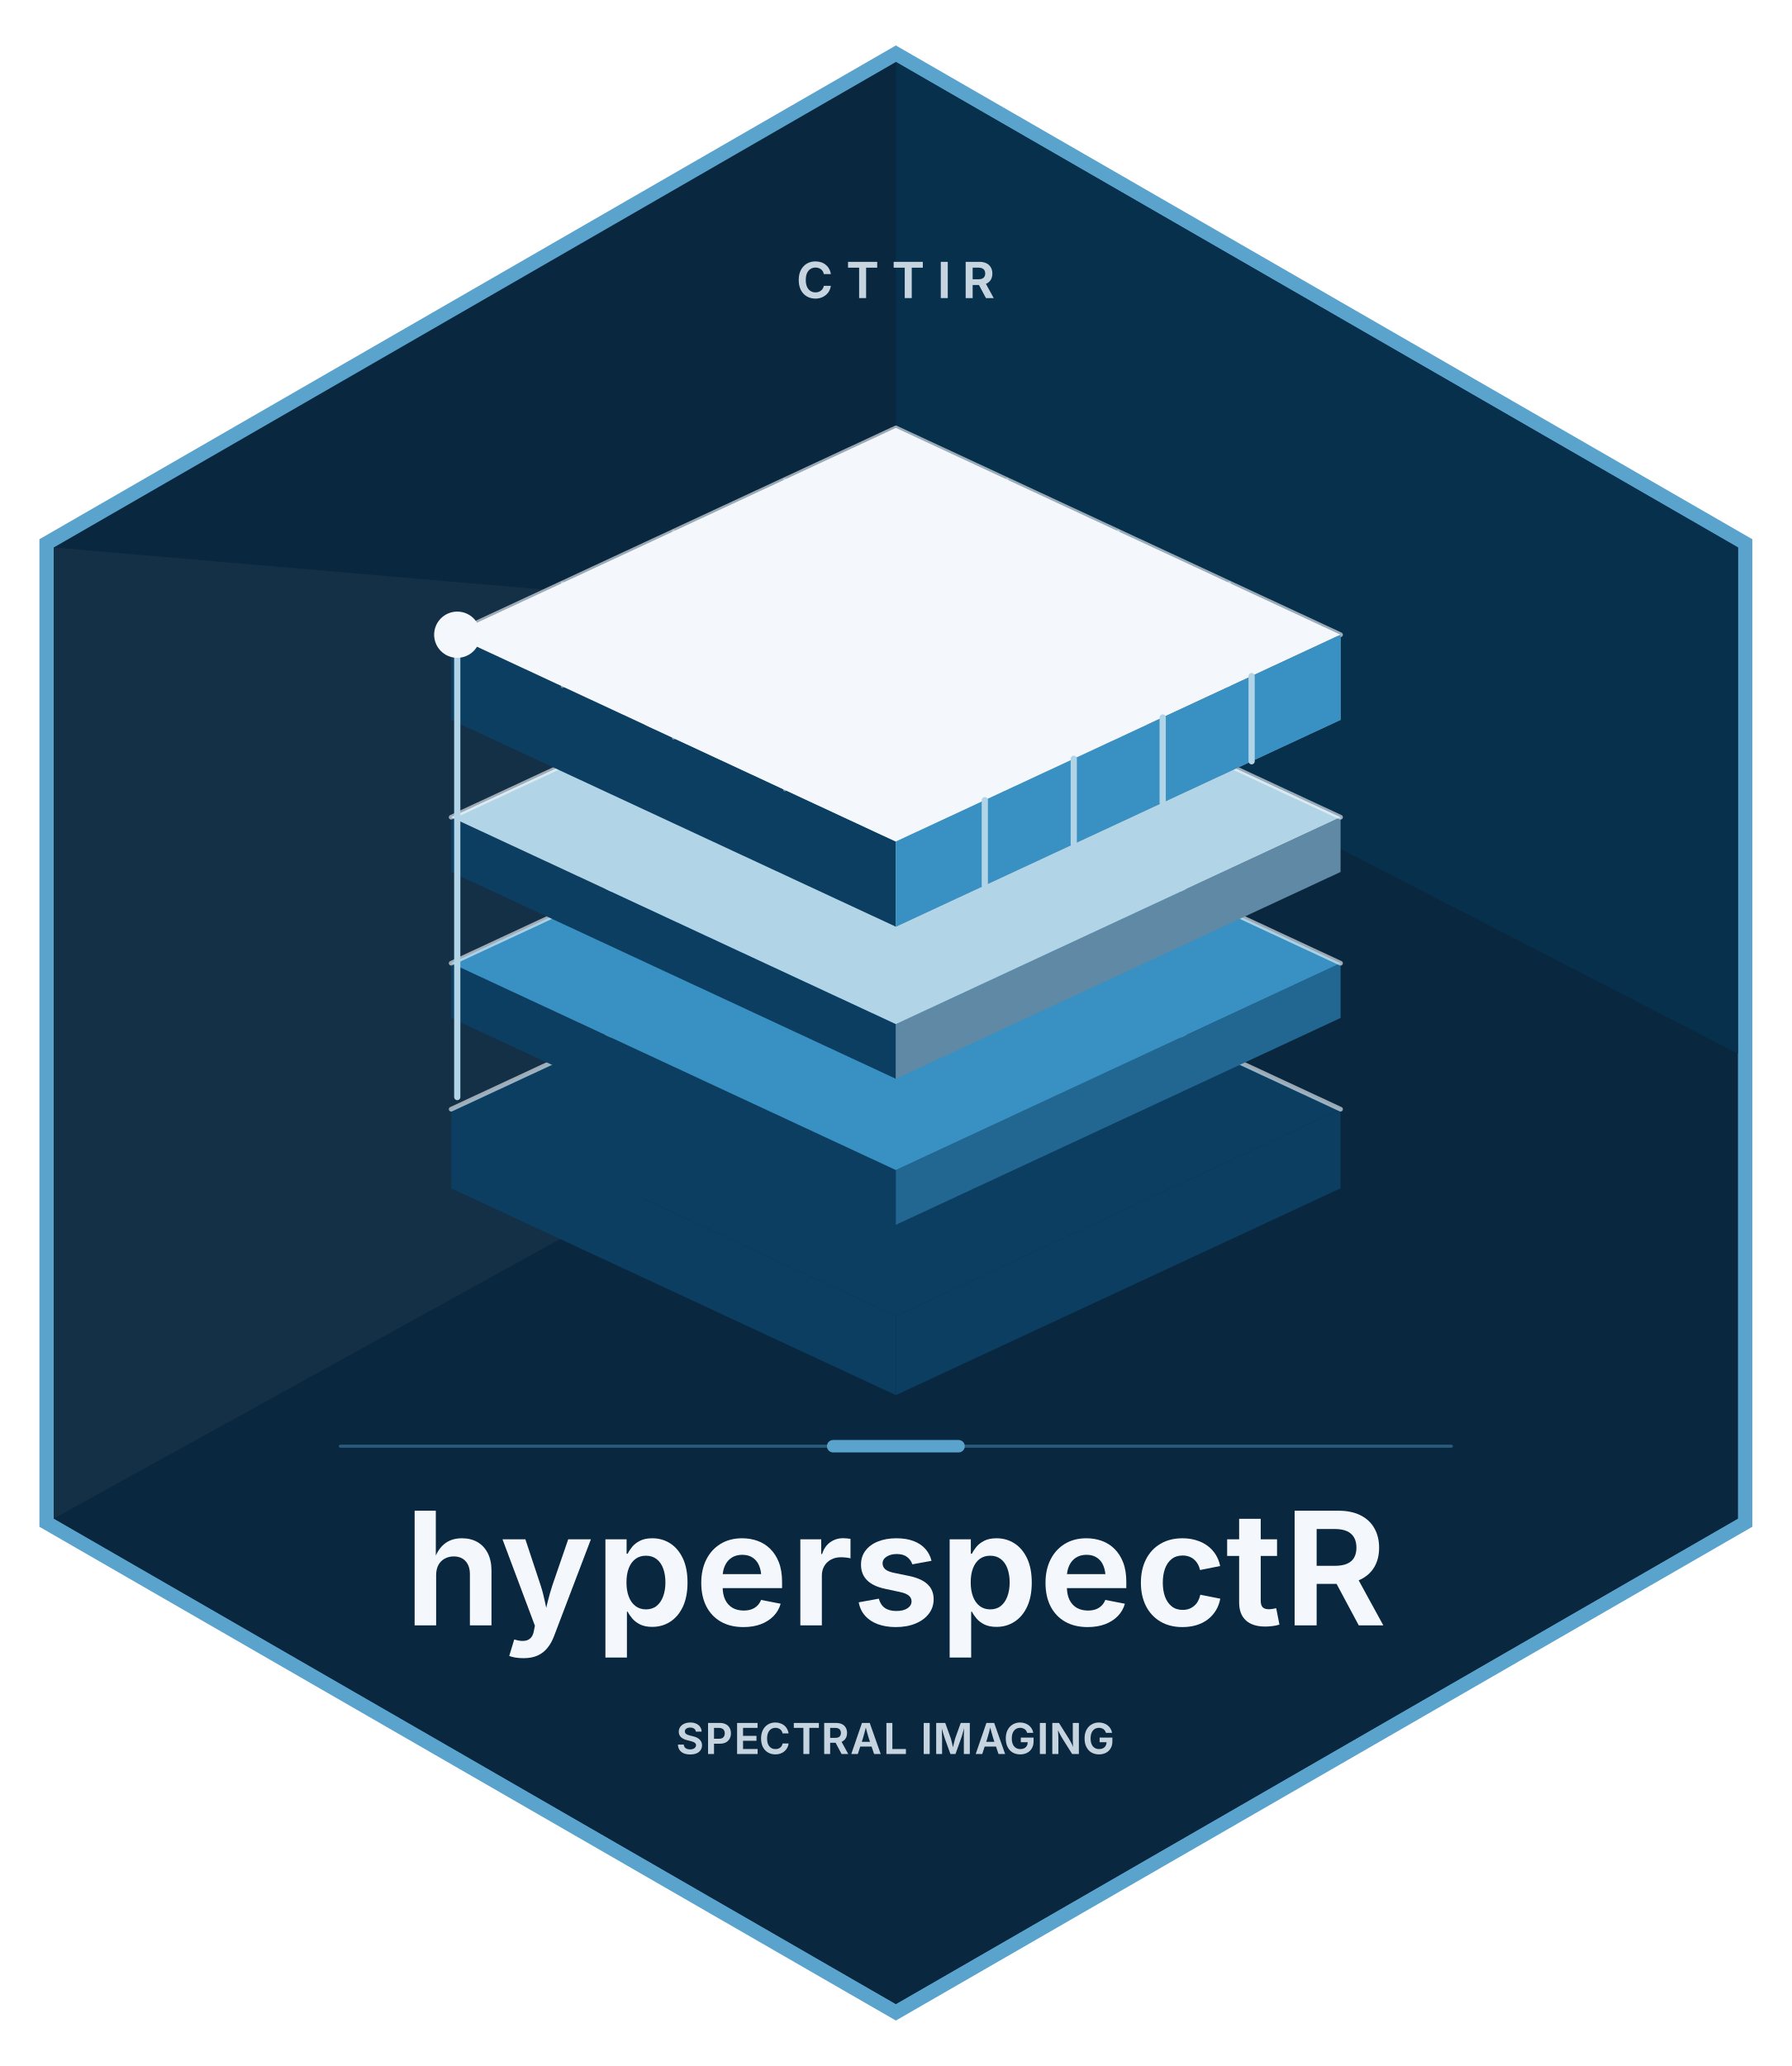
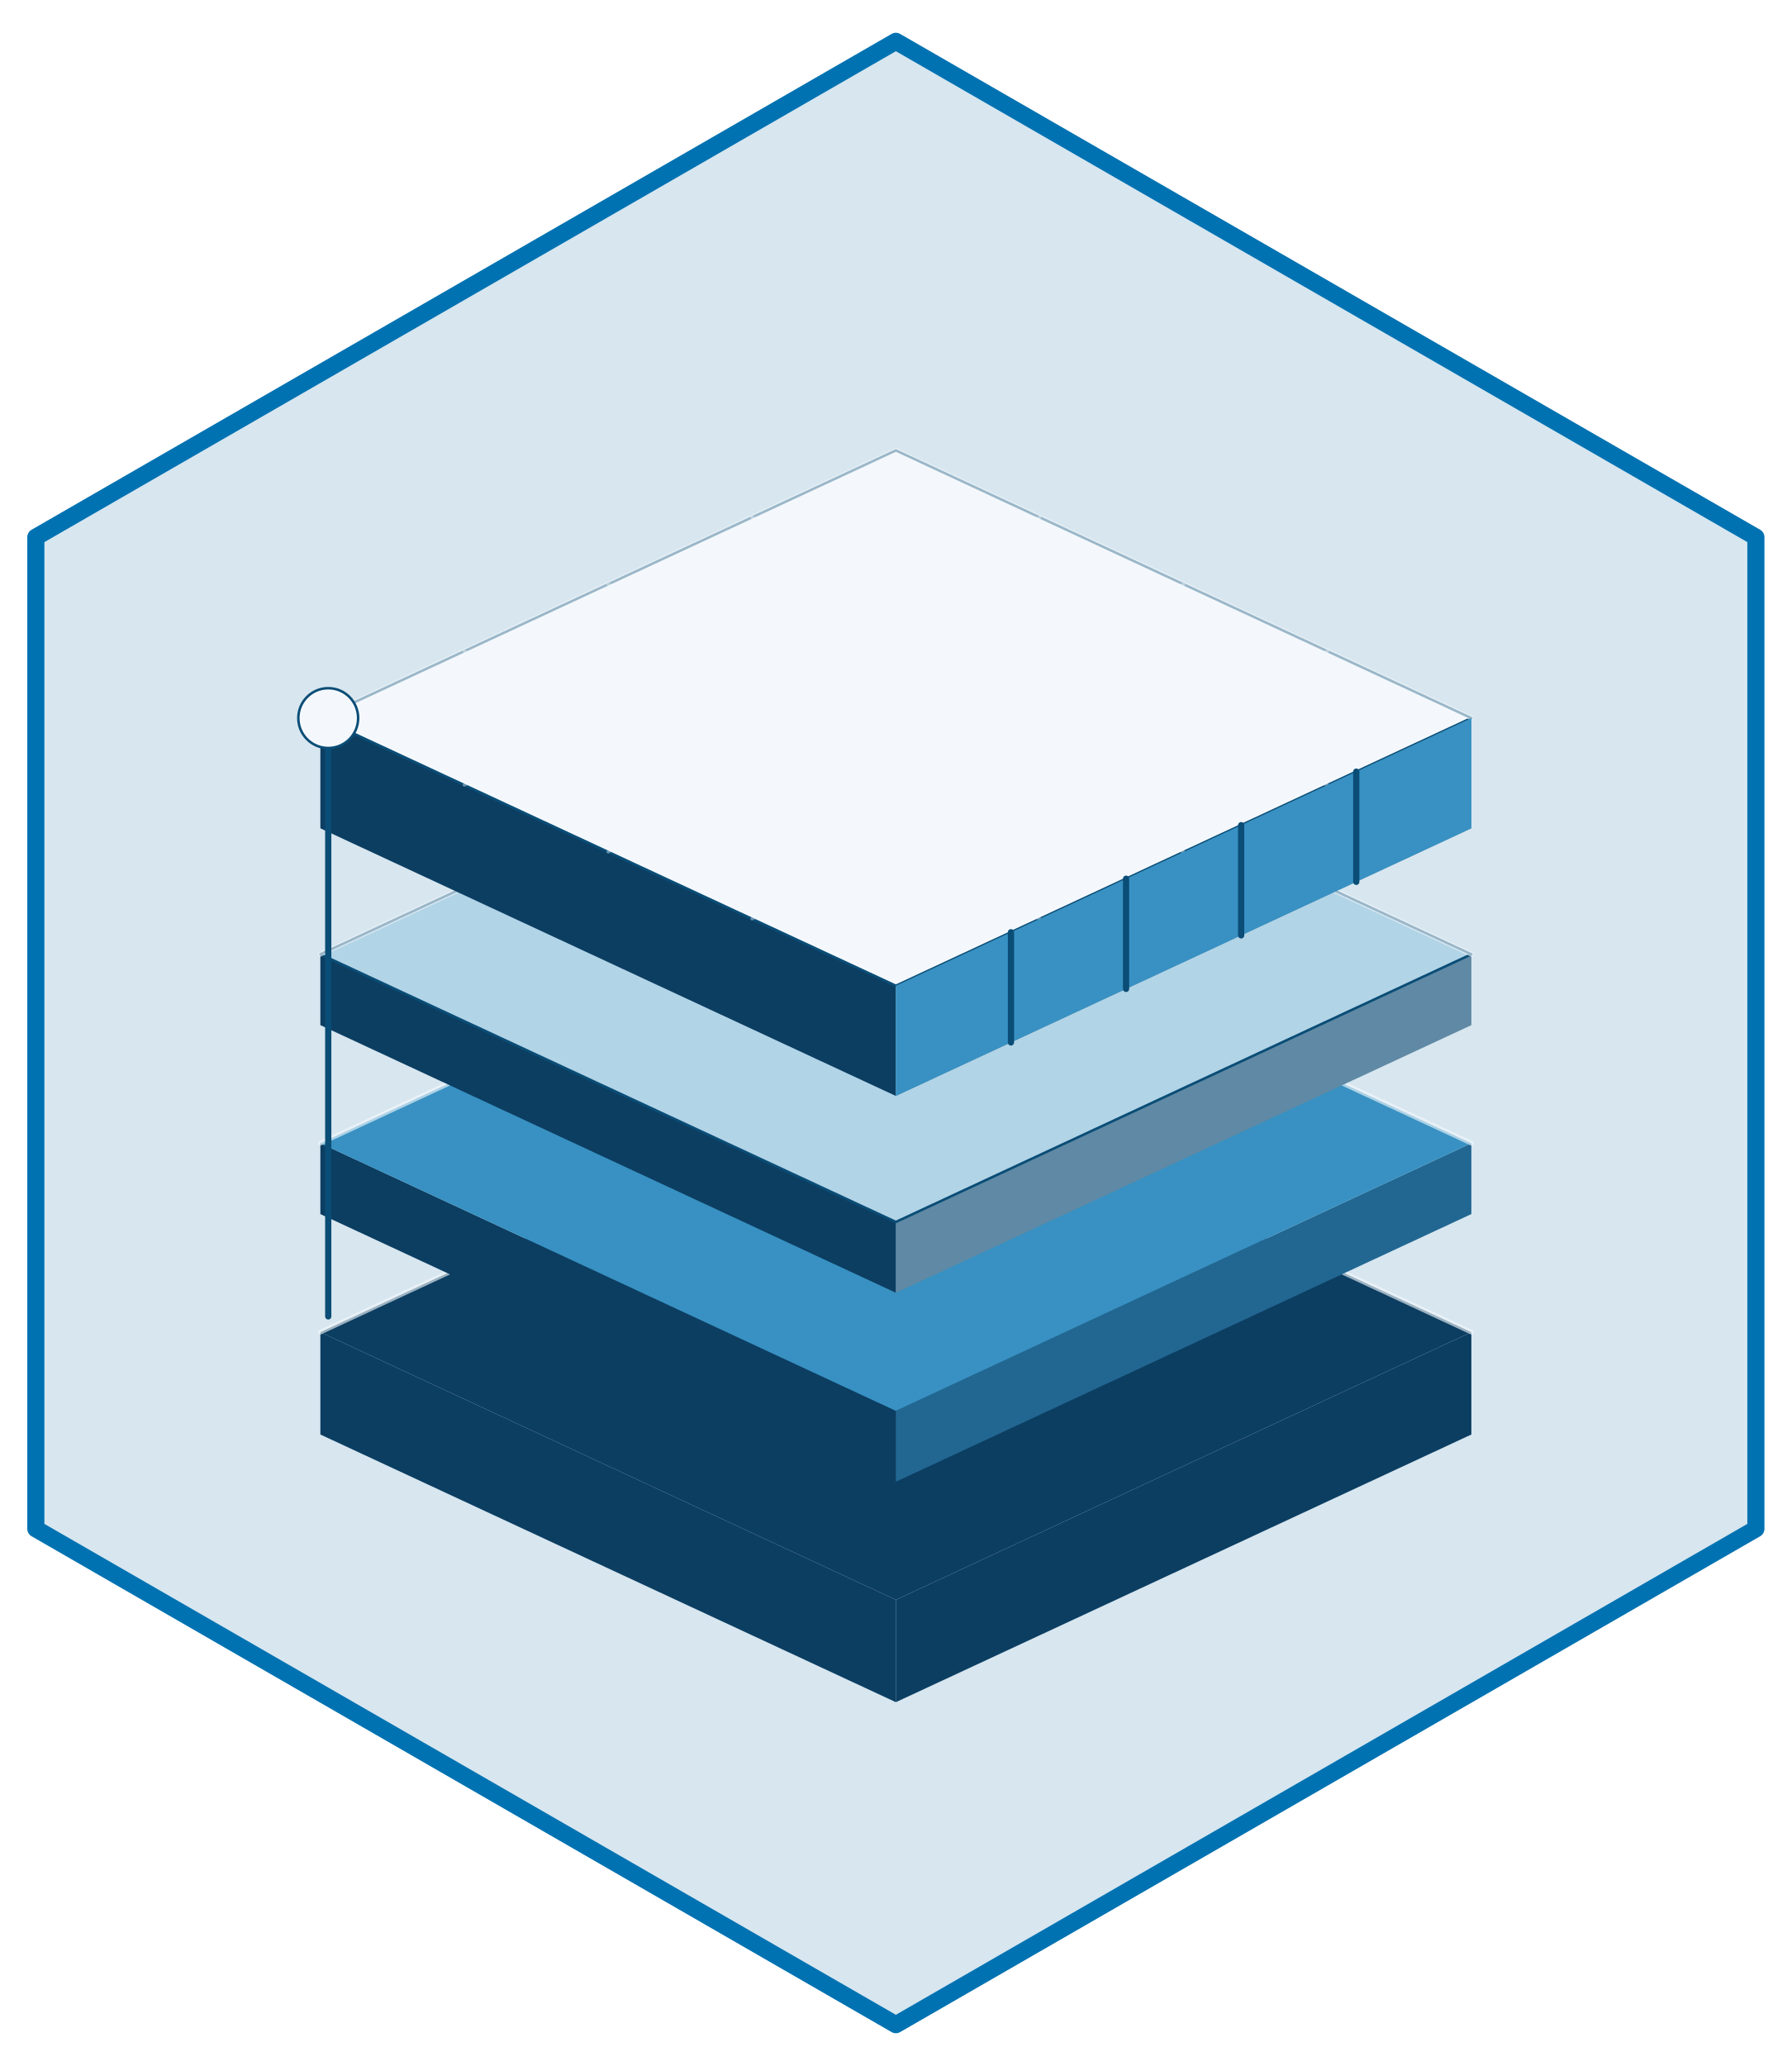
- <svg xmlns="http://www.w3.org/2000/svg" xmlns:xlink="http://www.w3.org/1999/xlink" width="432" height="498" viewBox="0 0 432 498">
-   <defs>
-     <g>
-       <g id="glyph-0-0">
-         <path d="M 4.594 0.125 C 3.832 0.125 3.145 -0.051 2.531 -0.406 C 1.926 -0.758 1.445 -1.27 1.094 -1.938 C 0.75 -2.613 0.578 -3.422 0.578 -4.359 C 0.578 -5.305 0.754 -6.113 1.109 -6.781 C 1.461 -7.445 1.941 -7.957 2.547 -8.312 C 3.148 -8.664 3.832 -8.844 4.594 -8.844 C 5.082 -8.844 5.535 -8.773 5.953 -8.641 C 6.379 -8.504 6.754 -8.301 7.078 -8.031 C 7.41 -7.77 7.68 -7.453 7.891 -7.078 C 8.109 -6.703 8.254 -6.27 8.328 -5.781 L 6.625 -5.781 C 6.582 -6.031 6.504 -6.25 6.391 -6.438 C 6.273 -6.633 6.129 -6.801 5.953 -6.938 C 5.773 -7.07 5.57 -7.176 5.344 -7.25 C 5.125 -7.32 4.891 -7.359 4.641 -7.359 C 4.172 -7.359 3.754 -7.238 3.391 -7 C 3.035 -6.77 2.758 -6.43 2.562 -5.984 C 2.375 -5.547 2.281 -5.004 2.281 -4.359 C 2.281 -3.711 2.379 -3.164 2.578 -2.719 C 2.773 -2.281 3.051 -1.945 3.406 -1.719 C 3.758 -1.488 4.164 -1.375 4.625 -1.375 C 4.883 -1.375 5.125 -1.41 5.344 -1.484 C 5.562 -1.555 5.758 -1.66 5.938 -1.797 C 6.113 -1.93 6.258 -2.094 6.375 -2.281 C 6.5 -2.477 6.586 -2.703 6.641 -2.953 L 8.328 -2.953 C 8.273 -2.535 8.148 -2.141 7.953 -1.766 C 7.766 -1.398 7.508 -1.078 7.188 -0.797 C 6.863 -0.516 6.484 -0.289 6.047 -0.125 C 5.617 0.039 5.133 0.125 4.594 0.125 Z M 4.594 0.125 " />
-       </g>
-       <g id="glyph-0-1">
- </g>
-       <g id="glyph-0-2">
-         <path d="M 0.469 -7.328 L 0.469 -8.734 L 7.5 -8.734 L 7.5 -7.328 L 4.828 -7.328 L 4.828 0 L 3.141 0 L 3.141 -7.328 Z M 0.469 -7.328 " />
-       </g>
-       <g id="glyph-0-3">
-         <path d="M 2.516 -8.734 L 2.516 0 L 0.828 0 L 0.828 -8.734 Z M 2.516 -8.734 " />
-       </g>
-       <g id="glyph-0-4">
-         <path d="M 0.828 0 L 0.828 -8.734 L 4.172 -8.734 C 4.836 -8.734 5.398 -8.613 5.859 -8.375 C 6.316 -8.145 6.664 -7.816 6.906 -7.391 C 7.145 -6.973 7.266 -6.477 7.266 -5.906 C 7.266 -5.344 7.145 -4.852 6.906 -4.438 C 6.664 -4.031 6.312 -3.711 5.844 -3.484 C 5.375 -3.266 4.805 -3.156 4.141 -3.156 L 1.812 -3.156 L 1.812 -4.531 L 3.891 -4.531 C 4.266 -4.531 4.57 -4.582 4.812 -4.688 C 5.062 -4.801 5.242 -4.957 5.359 -5.156 C 5.484 -5.363 5.547 -5.613 5.547 -5.906 C 5.547 -6.219 5.484 -6.477 5.359 -6.688 C 5.242 -6.895 5.062 -7.055 4.812 -7.172 C 4.57 -7.285 4.266 -7.344 3.891 -7.344 L 2.516 -7.344 L 2.516 0 Z M 5.719 0 L 3.594 -3.969 L 5.422 -3.969 L 7.594 0 Z M 5.719 0 " />
-       </g>
-       <g id="glyph-1-0">
-         <path d="M 7.656 -12.078 L 7.656 0 L 2.469 0 L 2.469 -27.641 L 7.578 -27.641 L 7.578 -15.594 L 7.109 -15.594 C 7.66 -17.352 8.492 -18.691 9.609 -19.609 C 10.734 -20.535 12.156 -21 13.875 -21 C 15.312 -21 16.562 -20.691 17.625 -20.078 C 18.688 -19.461 19.516 -18.57 20.109 -17.406 C 20.703 -16.238 21 -14.832 21 -13.188 L 21 0 L 15.797 0 L 15.797 -12.344 C 15.797 -13.676 15.445 -14.723 14.75 -15.484 C 14.062 -16.242 13.109 -16.625 11.891 -16.625 C 11.078 -16.625 10.348 -16.441 9.703 -16.078 C 9.055 -15.723 8.551 -15.207 8.188 -14.531 C 7.832 -13.863 7.656 -13.047 7.656 -12.078 Z M 7.656 -12.078 " />
-       </g>
-       <g id="glyph-1-1">
-         <path d="M 2.281 7.359 L 3.484 3.391 L 4.125 3.562 C 4.863 3.75 5.52 3.797 6.094 3.703 C 6.664 3.617 7.133 3.379 7.5 2.984 C 7.863 2.586 8.109 2.02 8.234 1.281 L 8.469 0.078 L 0.656 -20.75 L 6.172 -20.75 L 9.828 -9.719 C 10.266 -8.375 10.617 -7.031 10.891 -5.688 C 11.16 -4.344 11.469 -2.953 11.812 -1.516 L 10.547 -1.516 C 10.879 -2.953 11.211 -4.344 11.547 -5.688 C 11.879 -7.039 12.266 -8.383 12.703 -9.719 L 16.5 -20.75 L 21.969 -20.75 L 13.094 2.562 C 12.676 3.676 12.145 4.629 11.5 5.422 C 10.863 6.223 10.07 6.836 9.125 7.266 C 8.176 7.691 7.039 7.906 5.719 7.906 C 5.008 7.906 4.348 7.852 3.734 7.75 C 3.129 7.645 2.645 7.516 2.281 7.359 Z M 2.281 7.359 " />
-       </g>
-       <g id="glyph-1-2">
-         <path d="M 2.469 7.75 L 2.469 -20.75 L 7.578 -20.75 L 7.578 -17.281 L 7.844 -17.281 C 8.094 -17.812 8.453 -18.363 8.922 -18.938 C 9.391 -19.508 10.016 -19.992 10.797 -20.391 C 11.578 -20.797 12.57 -21 13.781 -21 C 15.352 -21 16.773 -20.598 18.047 -19.797 C 19.328 -18.992 20.348 -17.801 21.109 -16.219 C 21.879 -14.633 22.266 -12.672 22.266 -10.328 C 22.266 -8.047 21.895 -6.109 21.156 -4.516 C 20.414 -2.93 19.398 -1.723 18.109 -0.891 C 16.828 -0.055 15.375 0.359 13.75 0.359 C 12.602 0.359 11.633 0.164 10.844 -0.219 C 10.062 -0.613 9.43 -1.094 8.953 -1.656 C 8.473 -2.219 8.102 -2.766 7.844 -3.297 L 7.656 -3.297 L 7.656 7.75 Z M 12.25 -3.859 C 13.27 -3.859 14.125 -4.133 14.812 -4.688 C 15.508 -5.25 16.035 -6.02 16.391 -7 C 16.754 -7.988 16.938 -9.109 16.938 -10.359 C 16.938 -11.609 16.758 -12.719 16.406 -13.688 C 16.062 -14.656 15.535 -15.414 14.828 -15.969 C 14.129 -16.52 13.27 -16.797 12.25 -16.797 C 11.25 -16.797 10.395 -16.531 9.688 -16 C 8.988 -15.469 8.457 -14.723 8.094 -13.766 C 7.727 -12.805 7.547 -11.672 7.547 -10.359 C 7.547 -9.055 7.727 -7.922 8.094 -6.953 C 8.457 -5.984 8.992 -5.223 9.703 -4.672 C 10.41 -4.129 11.258 -3.859 12.25 -3.859 Z M 12.25 -3.859 " />
-       </g>
-       <g id="glyph-1-3">
-         <path d="M 11.75 0.406 C 9.645 0.406 7.832 -0.023 6.312 -0.891 C 4.789 -1.766 3.617 -3 2.797 -4.594 C 1.984 -6.195 1.578 -8.086 1.578 -10.266 C 1.578 -12.391 1.984 -14.258 2.797 -15.875 C 3.609 -17.488 4.75 -18.742 6.219 -19.641 C 7.695 -20.547 9.438 -21 11.438 -21 C 12.758 -21 14 -20.789 15.156 -20.375 C 16.312 -19.957 17.328 -19.316 18.203 -18.453 C 19.086 -17.586 19.785 -16.5 20.297 -15.188 C 20.805 -13.875 21.062 -12.312 21.062 -10.5 L 21.062 -8.984 L 3.859 -8.984 L 3.859 -12.359 L 18.5 -12.359 L 16.062 -11.406 C 16.062 -12.531 15.891 -13.516 15.547 -14.359 C 15.203 -15.203 14.688 -15.852 14 -16.312 C 13.32 -16.781 12.477 -17.016 11.469 -17.016 C 10.469 -17.016 9.609 -16.781 8.891 -16.312 C 8.18 -15.844 7.645 -15.203 7.281 -14.391 C 6.914 -13.586 6.734 -12.691 6.734 -11.703 L 6.734 -9.328 C 6.734 -8.078 6.941 -7.02 7.359 -6.156 C 7.785 -5.301 8.379 -4.656 9.141 -4.219 C 9.91 -3.789 10.801 -3.578 11.812 -3.578 C 12.488 -3.578 13.102 -3.672 13.656 -3.859 C 14.207 -4.055 14.68 -4.348 15.078 -4.734 C 15.473 -5.117 15.781 -5.586 16 -6.141 L 20.719 -5.219 C 20.406 -4.094 19.836 -3.102 19.016 -2.25 C 18.191 -1.406 17.164 -0.75 15.938 -0.281 C 14.719 0.176 13.32 0.406 11.75 0.406 Z M 11.75 0.406 " />
-       </g>
-       <g id="glyph-1-4">
-         <path d="M 2.469 0 L 2.469 -20.75 L 7.5 -20.75 L 7.5 -17.203 L 7.719 -17.203 C 8.102 -18.441 8.75 -19.383 9.656 -20.031 C 10.562 -20.688 11.602 -21.016 12.781 -21.016 C 13.07 -21.016 13.379 -21 13.703 -20.969 C 14.023 -20.945 14.312 -20.91 14.562 -20.859 L 14.562 -16.156 C 14.344 -16.227 14.004 -16.289 13.547 -16.344 C 13.086 -16.395 12.648 -16.422 12.234 -16.422 C 11.348 -16.422 10.555 -16.234 9.859 -15.859 C 9.172 -15.492 8.629 -14.973 8.234 -14.297 C 7.848 -13.629 7.656 -12.863 7.656 -12 L 7.656 0 Z M 2.469 0 " />
-       </g>
-       <g id="glyph-1-5">
-         <path d="M 10.5 0.406 C 8.883 0.406 7.441 0.176 6.172 -0.281 C 4.91 -0.75 3.879 -1.43 3.078 -2.328 C 2.285 -3.223 1.773 -4.301 1.547 -5.562 L 6.391 -6.438 C 6.66 -5.438 7.145 -4.691 7.844 -4.203 C 8.551 -3.711 9.477 -3.469 10.625 -3.469 C 11.758 -3.469 12.648 -3.688 13.297 -4.125 C 13.953 -4.562 14.281 -5.117 14.281 -5.797 C 14.281 -6.359 14.055 -6.82 13.609 -7.188 C 13.172 -7.551 12.488 -7.832 11.562 -8.031 L 8 -8.797 C 6.02 -9.203 4.539 -9.895 3.562 -10.875 C 2.582 -11.852 2.094 -13.109 2.094 -14.641 C 2.094 -15.941 2.453 -17.066 3.172 -18.016 C 3.891 -18.973 4.891 -19.707 6.172 -20.219 C 7.453 -20.738 8.938 -21 10.625 -21 C 12.238 -21 13.625 -20.773 14.781 -20.328 C 15.945 -19.879 16.891 -19.25 17.609 -18.438 C 18.336 -17.625 18.832 -16.664 19.094 -15.562 L 14.469 -14.719 C 14.25 -15.414 13.832 -16.004 13.219 -16.484 C 12.602 -16.961 11.766 -17.203 10.703 -17.203 C 9.742 -17.203 8.938 -16.992 8.281 -16.578 C 7.625 -16.16 7.297 -15.617 7.297 -14.953 C 7.297 -14.391 7.508 -13.914 7.938 -13.531 C 8.363 -13.156 9.082 -12.863 10.094 -12.656 L 13.734 -11.906 C 15.723 -11.488 17.195 -10.816 18.156 -9.891 C 19.125 -8.973 19.609 -7.781 19.609 -6.312 C 19.609 -4.977 19.219 -3.805 18.438 -2.797 C 17.664 -1.785 16.594 -1 15.219 -0.438 C 13.852 0.125 12.281 0.406 10.5 0.406 Z M 10.5 0.406 " />
-       </g>
-       <g id="glyph-1-6">
-         <path d="M 11.594 0.406 C 9.551 0.406 7.781 -0.035 6.281 -0.922 C 4.781 -1.816 3.617 -3.066 2.797 -4.672 C 1.984 -6.285 1.578 -8.156 1.578 -10.281 C 1.578 -12.414 1.984 -14.289 2.797 -15.906 C 3.617 -17.52 4.781 -18.77 6.281 -19.656 C 7.781 -20.551 9.551 -21 11.594 -21 C 12.789 -21 13.895 -20.844 14.906 -20.531 C 15.926 -20.227 16.832 -19.785 17.625 -19.203 C 18.414 -18.617 19.07 -17.914 19.594 -17.094 C 20.113 -16.27 20.477 -15.344 20.688 -14.312 L 15.844 -13.344 C 15.719 -13.883 15.531 -14.367 15.281 -14.797 C 15.039 -15.223 14.742 -15.586 14.391 -15.891 C 14.035 -16.203 13.629 -16.438 13.172 -16.594 C 12.711 -16.758 12.207 -16.844 11.656 -16.844 C 10.594 -16.844 9.707 -16.562 9 -16 C 8.289 -15.438 7.754 -14.66 7.391 -13.672 C 7.035 -12.691 6.859 -11.566 6.859 -10.297 C 6.859 -9.035 7.035 -7.91 7.391 -6.922 C 7.754 -5.941 8.289 -5.164 9 -4.594 C 9.707 -4.02 10.594 -3.734 11.656 -3.734 C 12.219 -3.734 12.727 -3.816 13.188 -3.984 C 13.656 -4.16 14.07 -4.406 14.438 -4.719 C 14.812 -5.039 15.117 -5.426 15.359 -5.875 C 15.598 -6.32 15.781 -6.828 15.906 -7.391 L 20.719 -6.438 C 20.52 -5.375 20.16 -4.422 19.641 -3.578 C 19.117 -2.734 18.461 -2.008 17.672 -1.406 C 16.879 -0.812 15.969 -0.359 14.938 -0.047 C 13.906 0.254 12.789 0.406 11.594 0.406 Z M 11.594 0.406 " />
-       </g>
-       <g id="glyph-1-7">
-         <path d="M 12.406 -20.75 L 12.406 -16.734 L 0.375 -16.734 L 0.375 -20.75 Z M 3.266 -25.688 L 8.469 -25.688 L 8.469 -5.953 C 8.469 -5.254 8.617 -4.734 8.922 -4.391 C 9.234 -4.055 9.742 -3.891 10.453 -3.891 C 10.66 -3.891 10.953 -3.914 11.328 -3.969 C 11.703 -4.031 11.992 -4.086 12.203 -4.141 L 12.984 -0.188 C 12.398 -0.008 11.816 0.109 11.234 0.172 C 10.66 0.242 10.109 0.281 9.578 0.281 C 7.535 0.281 5.973 -0.211 4.891 -1.203 C 3.805 -2.203 3.266 -3.641 3.266 -5.516 Z M 3.266 -25.688 " />
-       </g>
-       <g id="glyph-1-8">
-         <path d="M 2.641 0 L 2.641 -27.641 L 13.219 -27.641 C 15.312 -27.641 17.086 -27.27 18.547 -26.531 C 20.016 -25.789 21.125 -24.75 21.875 -23.406 C 22.633 -22.07 23.016 -20.508 23.016 -18.719 C 23.016 -16.926 22.629 -15.375 21.859 -14.062 C 21.086 -12.758 19.969 -11.754 18.5 -11.047 C 17.031 -10.348 15.227 -10 13.094 -10 L 5.75 -10 L 5.75 -14.359 L 12.328 -14.359 C 13.523 -14.359 14.508 -14.523 15.281 -14.859 C 16.051 -15.191 16.617 -15.68 16.984 -16.328 C 17.359 -16.984 17.547 -17.781 17.547 -18.719 C 17.547 -19.688 17.359 -20.504 16.984 -21.172 C 16.617 -21.836 16.051 -22.348 15.281 -22.703 C 14.508 -23.055 13.516 -23.234 12.297 -23.234 L 7.953 -23.234 L 7.953 0 Z M 18.109 0 L 11.391 -12.562 L 17.156 -12.562 L 24.031 0 Z M 18.109 0 " />
-       </g>
-       <g id="glyph-2-0">
-         <path d="M 3.406 0.109 C 2.812 0.109 2.297 0.02 1.859 -0.156 C 1.43 -0.344 1.094 -0.613 0.844 -0.969 C 0.602 -1.32 0.473 -1.754 0.453 -2.266 L 1.859 -2.266 C 1.879 -2.004 1.957 -1.785 2.094 -1.609 C 2.227 -1.441 2.406 -1.316 2.625 -1.234 C 2.852 -1.148 3.109 -1.109 3.391 -1.109 C 3.672 -1.109 3.914 -1.148 4.125 -1.234 C 4.344 -1.316 4.516 -1.438 4.641 -1.594 C 4.766 -1.75 4.828 -1.926 4.828 -2.125 C 4.828 -2.312 4.77 -2.461 4.656 -2.578 C 4.551 -2.703 4.398 -2.805 4.203 -2.891 C 4.004 -2.973 3.77 -3.051 3.5 -3.125 L 2.672 -3.328 C 2.035 -3.484 1.539 -3.727 1.188 -4.062 C 0.832 -4.395 0.656 -4.828 0.656 -5.359 C 0.656 -5.805 0.773 -6.195 1.016 -6.531 C 1.254 -6.863 1.582 -7.125 2 -7.312 C 2.426 -7.5 2.906 -7.594 3.438 -7.594 C 3.977 -7.594 4.453 -7.5 4.859 -7.312 C 5.266 -7.125 5.582 -6.863 5.812 -6.531 C 6.039 -6.195 6.16 -5.816 6.172 -5.391 L 4.781 -5.391 C 4.738 -5.703 4.598 -5.941 4.359 -6.109 C 4.117 -6.285 3.801 -6.375 3.406 -6.375 C 3.145 -6.375 2.914 -6.332 2.719 -6.25 C 2.52 -6.176 2.367 -6.066 2.266 -5.922 C 2.172 -5.785 2.125 -5.629 2.125 -5.453 C 2.125 -5.254 2.18 -5.086 2.297 -4.953 C 2.422 -4.828 2.578 -4.723 2.766 -4.641 C 2.953 -4.566 3.148 -4.504 3.359 -4.453 L 4.047 -4.281 C 4.336 -4.219 4.617 -4.129 4.891 -4.016 C 5.16 -3.898 5.395 -3.754 5.594 -3.578 C 5.801 -3.398 5.961 -3.191 6.078 -2.953 C 6.203 -2.711 6.266 -2.43 6.266 -2.109 C 6.266 -1.672 6.148 -1.281 5.922 -0.938 C 5.703 -0.602 5.379 -0.344 4.953 -0.156 C 4.523 0.02 4.008 0.109 3.406 0.109 Z M 3.406 0.109 " />
-       </g>
-       <g id="glyph-2-1">
-         <path d="M 0.719 0 L 0.719 -7.484 L 3.578 -7.484 C 4.148 -7.484 4.633 -7.375 5.031 -7.156 C 5.426 -6.945 5.723 -6.656 5.922 -6.281 C 6.129 -5.906 6.234 -5.473 6.234 -4.984 C 6.234 -4.504 6.129 -4.07 5.922 -3.688 C 5.711 -3.312 5.41 -3.016 5.016 -2.797 C 4.617 -2.586 4.129 -2.484 3.547 -2.484 L 1.688 -2.484 L 1.688 -3.672 L 3.344 -3.672 C 3.664 -3.672 3.93 -3.723 4.141 -3.828 C 4.348 -3.941 4.5 -4.098 4.594 -4.297 C 4.695 -4.492 4.75 -4.723 4.75 -4.984 C 4.75 -5.242 4.695 -5.473 4.594 -5.672 C 4.5 -5.867 4.348 -6.02 4.141 -6.125 C 3.93 -6.238 3.66 -6.297 3.328 -6.297 L 2.156 -6.297 L 2.156 0 Z M 0.719 0 " />
-       </g>
-       <g id="glyph-2-2">
-         <path d="M 0.719 0 L 0.719 -7.484 L 5.656 -7.484 L 5.656 -6.297 L 2.156 -6.297 L 2.156 -4.375 L 5.391 -4.375 L 5.391 -3.188 L 2.156 -3.188 L 2.156 -1.203 L 5.672 -1.203 L 5.672 0 Z M 0.719 0 " />
-       </g>
-       <g id="glyph-2-3">
-         <path d="M 3.953 0.094 C 3.285 0.094 2.691 -0.055 2.172 -0.359 C 1.648 -0.66 1.238 -1.098 0.938 -1.672 C 0.645 -2.242 0.5 -2.93 0.5 -3.734 C 0.5 -4.547 0.648 -5.238 0.953 -5.812 C 1.254 -6.395 1.664 -6.836 2.188 -7.141 C 2.707 -7.441 3.297 -7.594 3.953 -7.594 C 4.367 -7.594 4.754 -7.531 5.109 -7.406 C 5.473 -7.289 5.797 -7.117 6.078 -6.891 C 6.359 -6.672 6.586 -6.395 6.766 -6.062 C 6.953 -5.738 7.078 -5.375 7.141 -4.969 L 5.688 -4.969 C 5.645 -5.176 5.57 -5.363 5.469 -5.531 C 5.375 -5.695 5.25 -5.836 5.094 -5.953 C 4.945 -6.066 4.773 -6.156 4.578 -6.219 C 4.391 -6.281 4.191 -6.312 3.984 -6.312 C 3.578 -6.312 3.219 -6.207 2.906 -6 C 2.602 -5.801 2.367 -5.508 2.203 -5.125 C 2.035 -4.75 1.953 -4.285 1.953 -3.734 C 1.953 -3.18 2.035 -2.711 2.203 -2.328 C 2.379 -1.953 2.617 -1.664 2.922 -1.469 C 3.223 -1.281 3.57 -1.188 3.969 -1.188 C 4.188 -1.188 4.391 -1.211 4.578 -1.266 C 4.766 -1.328 4.938 -1.414 5.094 -1.531 C 5.25 -1.645 5.375 -1.785 5.469 -1.953 C 5.57 -2.117 5.645 -2.312 5.688 -2.531 L 7.141 -2.531 C 7.098 -2.176 6.992 -1.836 6.828 -1.516 C 6.66 -1.203 6.438 -0.922 6.156 -0.672 C 5.883 -0.43 5.562 -0.242 5.188 -0.109 C 4.82 0.023 4.41 0.094 3.953 0.094 Z M 3.953 0.094 " />
-       </g>
-       <g id="glyph-2-4">
-         <path d="M 0.391 -6.297 L 0.391 -7.484 L 6.438 -7.484 L 6.438 -6.297 L 4.141 -6.297 L 4.141 0 L 2.703 0 L 2.703 -6.297 Z M 0.391 -6.297 " />
-       </g>
-       <g id="glyph-2-5">
-         <path d="M 0.719 0 L 0.719 -7.484 L 3.578 -7.484 C 4.148 -7.484 4.633 -7.383 5.031 -7.188 C 5.426 -6.988 5.723 -6.707 5.922 -6.344 C 6.129 -5.977 6.234 -5.555 6.234 -5.078 C 6.234 -4.586 6.129 -4.164 5.922 -3.812 C 5.711 -3.457 5.41 -3.18 5.016 -2.984 C 4.617 -2.797 4.129 -2.703 3.547 -2.703 L 1.562 -2.703 L 1.562 -3.891 L 3.344 -3.891 C 3.664 -3.891 3.93 -3.93 4.141 -4.016 C 4.348 -4.109 4.5 -4.242 4.594 -4.422 C 4.695 -4.598 4.75 -4.816 4.75 -5.078 C 4.75 -5.336 4.695 -5.555 4.594 -5.734 C 4.5 -5.922 4.348 -6.062 4.141 -6.156 C 3.93 -6.25 3.66 -6.297 3.328 -6.297 L 2.156 -6.297 L 2.156 0 Z M 4.906 0 L 3.094 -3.406 L 4.656 -3.406 L 6.516 0 Z M 4.906 0 " />
-       </g>
-       <g id="glyph-2-6">
-         <path d="M 0.25 0 L 2.828 -7.484 L 4.703 -7.484 L 7.344 0 L 5.75 0 L 4.484 -3.75 C 4.348 -4.188 4.207 -4.672 4.062 -5.203 C 3.914 -5.734 3.758 -6.32 3.594 -6.969 L 3.906 -6.969 C 3.738 -6.32 3.586 -5.727 3.453 -5.188 C 3.316 -4.656 3.18 -4.176 3.047 -3.75 L 1.828 0 Z M 1.812 -1.797 L 1.812 -2.938 L 5.781 -2.938 L 5.781 -1.797 Z M 1.812 -1.797 " />
-       </g>
-       <g id="glyph-2-7">
-         <path d="M 0.719 0 L 0.719 -7.484 L 2.156 -7.484 L 2.156 -1.203 L 5.422 -1.203 L 5.422 0 Z M 0.719 0 " />
-       </g>
-       <g id="glyph-2-8">
- </g>
-       <g id="glyph-2-9">
-         <path d="M 2.156 -7.484 L 2.156 0 L 0.719 0 L 0.719 -7.484 Z M 2.156 -7.484 " />
-       </g>
-       <g id="glyph-2-10">
-         <path d="M 0.719 0 L 0.719 -7.484 L 2.906 -7.484 L 4.219 -3.844 C 4.27 -3.688 4.328 -3.488 4.391 -3.25 C 4.453 -3.008 4.516 -2.75 4.578 -2.469 C 4.648 -2.195 4.711 -1.926 4.766 -1.656 C 4.828 -1.395 4.879 -1.164 4.922 -0.969 L 4.641 -0.969 C 4.68 -1.156 4.727 -1.379 4.781 -1.641 C 4.844 -1.91 4.906 -2.18 4.969 -2.453 C 5.031 -2.734 5.094 -2.992 5.156 -3.234 C 5.227 -3.484 5.285 -3.688 5.328 -3.844 L 6.641 -7.484 L 8.828 -7.484 L 8.828 0 L 7.391 0 L 7.391 -3.656 C 7.391 -3.812 7.391 -4.008 7.391 -4.25 C 7.398 -4.488 7.406 -4.742 7.406 -5.016 C 7.414 -5.285 7.426 -5.555 7.438 -5.828 C 7.445 -6.109 7.453 -6.375 7.453 -6.625 L 7.547 -6.625 C 7.484 -6.352 7.41 -6.07 7.328 -5.781 C 7.242 -5.5 7.164 -5.223 7.094 -4.953 C 7.02 -4.68 6.945 -4.43 6.875 -4.203 C 6.801 -3.984 6.738 -3.801 6.688 -3.656 L 5.375 0 L 4.156 0 L 2.828 -3.656 C 2.785 -3.801 2.727 -3.984 2.656 -4.203 C 2.582 -4.43 2.504 -4.676 2.422 -4.938 C 2.348 -5.207 2.27 -5.484 2.188 -5.766 C 2.113 -6.055 2.035 -6.344 1.953 -6.625 L 2.078 -6.625 C 2.078 -6.395 2.082 -6.141 2.094 -5.859 C 2.102 -5.586 2.109 -5.312 2.109 -5.031 C 2.117 -4.758 2.125 -4.504 2.125 -4.266 C 2.133 -4.023 2.141 -3.82 2.141 -3.656 L 2.141 0 Z M 0.719 0 " />
-       </g>
-       <g id="glyph-2-11">
-         <path d="M 3.984 0.094 C 3.297 0.094 2.688 -0.055 2.156 -0.359 C 1.633 -0.672 1.227 -1.113 0.938 -1.688 C 0.645 -2.258 0.5 -2.941 0.5 -3.734 C 0.5 -4.547 0.648 -5.238 0.953 -5.812 C 1.254 -6.383 1.664 -6.82 2.188 -7.125 C 2.707 -7.438 3.297 -7.594 3.953 -7.594 C 4.367 -7.594 4.754 -7.531 5.109 -7.406 C 5.473 -7.289 5.797 -7.117 6.078 -6.891 C 6.359 -6.672 6.586 -6.406 6.766 -6.094 C 6.953 -5.789 7.07 -5.457 7.125 -5.094 L 5.656 -5.094 C 5.602 -5.281 5.523 -5.445 5.422 -5.594 C 5.328 -5.75 5.207 -5.879 5.062 -5.984 C 4.914 -6.086 4.75 -6.164 4.562 -6.219 C 4.383 -6.281 4.191 -6.312 3.984 -6.312 C 3.586 -6.312 3.234 -6.211 2.922 -6.016 C 2.617 -5.816 2.379 -5.523 2.203 -5.141 C 2.035 -4.754 1.953 -4.289 1.953 -3.75 C 1.953 -3.195 2.035 -2.727 2.203 -2.344 C 2.379 -1.969 2.617 -1.68 2.922 -1.484 C 3.234 -1.285 3.594 -1.188 4 -1.188 C 4.375 -1.188 4.691 -1.254 4.953 -1.391 C 5.223 -1.523 5.43 -1.723 5.578 -1.984 C 5.723 -2.242 5.797 -2.547 5.797 -2.891 L 6.125 -2.844 L 4.125 -2.844 L 4.125 -3.953 L 7.203 -3.953 L 7.203 -3.031 C 7.203 -2.383 7.062 -1.828 6.781 -1.359 C 6.508 -0.891 6.129 -0.531 5.641 -0.281 C 5.16 -0.031 4.609 0.094 3.984 0.094 Z M 3.984 0.094 " />
-       </g>
-       <g id="glyph-2-12">
-         <path d="M 0.719 0 L 0.719 -7.484 L 2.328 -7.484 L 4.812 -3.531 C 4.926 -3.352 5.039 -3.148 5.156 -2.922 C 5.281 -2.703 5.406 -2.457 5.531 -2.188 C 5.664 -1.914 5.797 -1.609 5.922 -1.266 L 5.781 -1.266 C 5.75 -1.547 5.723 -1.836 5.703 -2.141 C 5.691 -2.453 5.68 -2.742 5.672 -3.016 C 5.66 -3.297 5.656 -3.535 5.656 -3.734 L 5.656 -7.484 L 7.125 -7.484 L 7.125 0 L 5.5 0 L 3.25 -3.578 C 3.102 -3.828 2.961 -4.066 2.828 -4.297 C 2.691 -4.535 2.551 -4.801 2.406 -5.094 C 2.258 -5.395 2.082 -5.75 1.875 -6.156 L 2.062 -6.156 C 2.082 -5.789 2.102 -5.441 2.125 -5.109 C 2.145 -4.785 2.16 -4.488 2.172 -4.219 C 2.18 -3.957 2.188 -3.742 2.188 -3.578 L 2.188 0 Z M 0.719 0 " />
-       </g>
-     </g>
-   </defs>
-   <path fill-rule="nonzero" fill="rgb(100%, 100%, 100%)" fill-opacity="1" d="M 216 4.98 L 427.68 126.988 L 427.68 371.012 L 216 493.02 L 4.32 371.012 L 4.32 126.988 Z M 216 4.98 " />
-   <path fill-rule="nonzero" fill="rgb(34.902%, 63.922%, 80%)" fill-opacity="1" d="M 216 10.957 L 422.496 129.977 L 422.496 368.023 L 216 487.043 L 9.504 368.023 L 9.504 129.977 Z M 216 10.957 " />
-   <path fill-rule="nonzero" fill="rgb(3.529%, 15.294%, 24.706%)" fill-opacity="1" d="M 216 14.941 L 419.039 131.969 L 419.039 366.031 L 216 483.059 L 12.961 366.031 L 12.961 131.969 Z M 216 14.941 " />
-   <path fill-rule="nonzero" fill="rgb(2.745%, 18.824%, 29.804%)" fill-opacity="1" d="M 216 14.941 L 419.039 131.969 L 419.039 253.98 L 216 149.398 Z M 216 14.941 " />
-   <path fill-rule="nonzero" fill="rgb(7.843%, 18.824%, 27.843%)" fill-opacity="1" d="M 12.961 366.031 L 216 253.98 L 216 149.398 L 12.961 131.969 Z M 12.961 366.031 " />
-   <path fill-rule="nonzero" fill="rgb(3.529%, 15.294%, 24.706%)" fill-opacity="1" d="M 12.961 366.031 L 216 308.762 L 419.039 366.031 L 216 483.059 Z M 12.961 366.031 " />
-   <g fill="rgb(77.647%, 83.137%, 87.843%)" fill-opacity="1">
-     <use xlink:href="#glyph-0-0" x="192" y="71.852" />
-     <use xlink:href="#glyph-0-1" x="201" y="71.852" />
-     <use xlink:href="#glyph-0-2" x="204" y="71.852" />
-     <use xlink:href="#glyph-0-1" x="212" y="71.852" />
-     <use xlink:href="#glyph-0-2" x="215" y="71.852" />
-     <use xlink:href="#glyph-0-1" x="223" y="71.852" />
-     <use xlink:href="#glyph-0-3" x="226" y="71.852" />
-     <use xlink:href="#glyph-0-1" x="229" y="71.852" />
-     <use xlink:href="#glyph-0-4" x="232" y="71.852" />
-   </g>
-   <path fill="none" stroke-width="0.75" stroke-linecap="round" stroke-linejoin="round" stroke="rgb(34.902%, 63.922%, 80%)" stroke-opacity="0.42" stroke-miterlimit="10" d="M 82.078 348.602 L 349.922 348.602 " />
-   <path fill="none" stroke-width="3" stroke-linecap="round" stroke-linejoin="round" stroke="rgb(34.902%, 63.922%, 80%)" stroke-opacity="1" stroke-miterlimit="10" d="M 200.879 348.602 L 231.121 348.602 " />
-   <g fill="rgb(95.686%, 97.255%, 98.824%)" fill-opacity="1">
-     <use xlink:href="#glyph-1-0" x="97.5" y="391.793" />
-     <use xlink:href="#glyph-1-1" x="120.5" y="391.793" />
-     <use xlink:href="#glyph-1-2" x="143.5" y="391.793" />
-     <use xlink:href="#glyph-1-3" x="167.5" y="391.793" />
-     <use xlink:href="#glyph-1-4" x="190.5" y="391.793" />
-     <use xlink:href="#glyph-1-5" x="205.5" y="391.793" />
-     <use xlink:href="#glyph-1-2" x="226.5" y="391.793" />
-     <use xlink:href="#glyph-1-3" x="250.5" y="391.793" />
-     <use xlink:href="#glyph-1-6" x="273.5" y="391.793" />
-     <use xlink:href="#glyph-1-7" x="295.5" y="391.793" />
-     <use xlink:href="#glyph-1-8" x="309.5" y="391.793" />
-   </g>
-   <g fill="rgb(77.647%, 83.137%, 87.843%)" fill-opacity="1">
-     <use xlink:href="#glyph-2-0" x="163" y="422.794" />
-     <use xlink:href="#glyph-2-1" x="170" y="422.794" />
-     <use xlink:href="#glyph-2-2" x="177" y="422.794" />
-     <use xlink:href="#glyph-2-3" x="183" y="422.794" />
-     <use xlink:href="#glyph-2-4" x="191" y="422.794" />
-     <use xlink:href="#glyph-2-5" x="198" y="422.794" />
-     <use xlink:href="#glyph-2-6" x="205" y="422.794" />
-     <use xlink:href="#glyph-2-7" x="213" y="422.794" />
-     <use xlink:href="#glyph-2-8" x="219" y="422.794" />
-     <use xlink:href="#glyph-2-9" x="222" y="422.794" />
-     <use xlink:href="#glyph-2-10" x="225" y="422.794" />
-     <use xlink:href="#glyph-2-6" x="235" y="422.794" />
-     <use xlink:href="#glyph-2-11" x="242" y="422.794" />
-     <use xlink:href="#glyph-2-9" x="250" y="422.794" />
-     <use xlink:href="#glyph-2-12" x="253" y="422.794" />
-     <use xlink:href="#glyph-2-11" x="261" y="422.794" />
-   </g>
-   <path fill-rule="nonzero" fill="rgb(4.706%, 24.314%, 38.431%)" fill-opacity="1" d="M 108.777 267.371 L 216 317.227 L 216 336.289 L 108.777 286.434 Z M 108.777 267.371 " />
-   <path fill-rule="nonzero" fill="rgb(4.706%, 24.314%, 38.431%)" fill-opacity="1" d="M 216 317.227 L 323.223 267.371 L 323.223 286.434 L 216 336.289 Z M 216 317.227 " />
-   <path fill-rule="nonzero" fill="rgb(4.706%, 24.314%, 38.431%)" fill-opacity="1" d="M 108.777 267.371 L 216 217.516 L 323.223 267.371 L 216 317.227 Z M 108.777 267.371 " />
-   <path fill="none" stroke-width="1.125" stroke-linecap="round" stroke-linejoin="round" stroke="rgb(95.686%, 97.255%, 98.824%)" stroke-opacity="0.62" stroke-miterlimit="10" d="M 108.777 267.371 L 216 217.516 L 323.223 267.371 " />
-   <path fill-rule="nonzero" fill="rgb(4.706%, 24.314%, 38.431%)" fill-opacity="1" d="M 108.777 232.18 L 216 282.035 L 216 295.23 L 108.777 245.375 Z M 108.777 232.18 " />
-   <path fill-rule="nonzero" fill="rgb(13.333%, 40.392%, 57.255%)" fill-opacity="1" d="M 216 282.035 L 323.223 232.18 L 323.223 245.375 L 216 295.23 Z M 216 282.035 " />
-   <path fill-rule="nonzero" fill="rgb(21.961%, 56.863%, 76.078%)" fill-opacity="1" d="M 108.777 232.18 L 216 182.324 L 323.223 232.18 L 216 282.035 Z M 108.777 232.18 " />
-   <path fill="none" stroke-width="1.125" stroke-linecap="round" stroke-linejoin="round" stroke="rgb(95.686%, 97.255%, 98.824%)" stroke-opacity="0.62" stroke-miterlimit="10" d="M 108.777 232.18 L 216 182.324 L 323.223 232.18 " />
-   <path fill-rule="nonzero" fill="rgb(4.706%, 24.314%, 38.431%)" fill-opacity="1" d="M 108.777 196.988 L 216 246.844 L 216 260.039 L 108.777 210.184 Z M 108.777 196.988 " />
-   <path fill-rule="nonzero" fill="rgb(37.255%, 53.725%, 64.314%)" fill-opacity="1" d="M 216 246.844 L 323.223 196.988 L 323.223 210.184 L 216 260.039 Z M 216 246.844 " />
-   <path fill-rule="nonzero" fill="rgb(69.804%, 83.137%, 90.588%)" fill-opacity="1" d="M 108.777 196.988 L 216 147.129 L 323.223 196.988 L 216 246.844 Z M 108.777 196.988 " />
-   <path fill="none" stroke-width="1.125" stroke-linecap="round" stroke-linejoin="round" stroke="rgb(95.686%, 97.255%, 98.824%)" stroke-opacity="0.62" stroke-miterlimit="10" d="M 108.777 196.988 L 216 147.129 L 323.223 196.988 " />
-   <path fill-rule="nonzero" fill="rgb(4.706%, 24.314%, 38.431%)" fill-opacity="1" d="M 108.777 152.996 L 216 202.852 L 216 223.379 L 108.777 173.523 Z M 108.777 152.996 " />
-   <path fill-rule="nonzero" fill="rgb(50.196%, 60.784%, 68.627%)" fill-opacity="1" d="M 216 202.852 L 323.223 152.996 L 323.223 173.523 L 216 223.379 Z M 216 202.852 " />
-   <path fill-rule="nonzero" fill="rgb(95.686%, 97.255%, 98.824%)" fill-opacity="1" d="M 108.777 152.996 L 216 103.141 L 323.223 152.996 L 216 202.852 Z M 108.777 152.996 " />
-   <path fill="none" stroke-width="0.75" stroke-linecap="round" stroke-linejoin="round" stroke="rgb(95.686%, 97.255%, 98.824%)" stroke-opacity="0.4" stroke-miterlimit="10" d="M 135.582 140.531 L 242.805 190.387 " />
-   <path fill="none" stroke-width="0.75" stroke-linecap="round" stroke-linejoin="round" stroke="rgb(95.686%, 97.255%, 98.824%)" stroke-opacity="0.4" stroke-miterlimit="10" d="M 189.195 190.387 L 296.418 140.531 " />
-   <path fill="none" stroke-width="0.75" stroke-linecap="round" stroke-linejoin="round" stroke="rgb(95.686%, 97.255%, 98.824%)" stroke-opacity="0.4" stroke-miterlimit="10" d="M 162.391 128.066 L 269.609 177.926 " />
-   <path fill="none" stroke-width="0.75" stroke-linecap="round" stroke-linejoin="round" stroke="rgb(95.686%, 97.255%, 98.824%)" stroke-opacity="0.4" stroke-miterlimit="10" d="M 162.391 177.926 L 269.609 128.066 " />
-   <path fill="none" stroke-width="0.75" stroke-linecap="round" stroke-linejoin="round" stroke="rgb(95.686%, 97.255%, 98.824%)" stroke-opacity="0.4" stroke-miterlimit="10" d="M 189.195 115.605 L 296.418 165.461 " />
-   <path fill="none" stroke-width="0.75" stroke-linecap="round" stroke-linejoin="round" stroke="rgb(95.686%, 97.255%, 98.824%)" stroke-opacity="0.4" stroke-miterlimit="10" d="M 135.582 165.461 L 242.805 115.605 " />
-   <path fill="none" stroke-width="1.125" stroke-linecap="round" stroke-linejoin="round" stroke="rgb(95.686%, 97.255%, 98.824%)" stroke-opacity="0.62" stroke-miterlimit="10" d="M 108.777 152.996 L 216 103.141 L 323.223 152.996 " />
-   <path fill-rule="nonzero" fill="rgb(21.961%, 56.863%, 76.078%)" fill-opacity="1" d="M 216 202.852 L 323.223 152.996 L 323.223 173.523 L 216 223.379 Z M 216 202.852 " />
-   <path fill="none" stroke-width="1.5" stroke-linecap="round" stroke-linejoin="round" stroke="rgb(69.804%, 83.137%, 90.588%)" stroke-opacity="1" stroke-miterlimit="10" d="M 237.445 192.879 L 237.445 213.41 " />
-   <path fill="none" stroke-width="1.5" stroke-linecap="round" stroke-linejoin="round" stroke="rgb(69.804%, 83.137%, 90.588%)" stroke-opacity="1" stroke-miterlimit="10" d="M 258.891 182.91 L 258.891 203.438 " />
-   <path fill="none" stroke-width="1.5" stroke-linecap="round" stroke-linejoin="round" stroke="rgb(69.804%, 83.137%, 90.588%)" stroke-opacity="1" stroke-miterlimit="10" d="M 280.332 172.938 L 280.332 193.469 " />
-   <path fill="none" stroke-width="1.5" stroke-linecap="round" stroke-linejoin="round" stroke="rgb(69.804%, 83.137%, 90.588%)" stroke-opacity="1" stroke-miterlimit="10" d="M 301.777 162.969 L 301.777 183.496 " />
-   <path fill="none" stroke-width="1.5" stroke-linecap="round" stroke-linejoin="round" stroke="rgb(69.804%, 83.137%, 90.588%)" stroke-opacity="1" stroke-miterlimit="10" d="M 110.246 264.438 L 110.246 152.996 " />
-   <path fill-rule="nonzero" fill="rgb(95.686%, 97.255%, 98.824%)" fill-opacity="1" d="M 115.82 152.996 C 115.82 156.074 113.324 158.566 110.246 158.566 C 107.168 158.566 104.676 156.074 104.676 152.996 C 104.676 149.918 107.168 147.422 110.246 147.422 C 113.324 147.422 115.82 149.918 115.82 152.996 " />
+ <svg xmlns="http://www.w3.org/2000/svg" width="432pt" height="498pt" viewBox="0 0 432 498">
+   <path fill-rule="nonzero" fill="rgb(84.314%, 90.196%, 93.725%)" fill-opacity="1" stroke-width="4.125" stroke-linecap="round" stroke-linejoin="round" stroke="rgb(0%, 44.706%, 69.804%)" stroke-opacity="1" stroke-miterlimit="10" d="M 216 9.961 L 423.359 129.48 L 423.359 368.52 L 216 488.039 L 8.641 368.52 L 8.641 129.48 Z M 216 9.961 " />
+   <path fill-rule="nonzero" fill="rgb(4.706%, 24.314%, 38.431%)" fill-opacity="1" d="M 77.242 321.109 L 216 385.629 L 216 410.301 L 77.242 345.781 Z M 77.242 321.109 " />
+   <path fill-rule="nonzero" fill="rgb(4.706%, 24.314%, 38.431%)" fill-opacity="1" d="M 216 385.629 L 354.758 321.109 L 354.758 345.781 L 216 410.301 Z M 216 385.629 " />
+   <path fill-rule="nonzero" fill="rgb(4.706%, 24.314%, 38.431%)" fill-opacity="1" d="M 77.242 321.109 L 216 256.59 L 354.758 321.109 L 216 385.629 Z M 77.242 321.109 " />
+   <path fill="none" stroke-width="1.125" stroke-linecap="round" stroke-linejoin="round" stroke="rgb(95.686%, 97.255%, 98.824%)" stroke-opacity="0.62" stroke-miterlimit="10" d="M 77.242 321.109 L 216 256.59 L 354.758 321.109 " />
+   <path fill-rule="nonzero" fill="rgb(4.706%, 24.314%, 38.431%)" fill-opacity="1" d="M 77.242 275.566 L 216 340.086 L 216 357.164 L 77.242 292.645 Z M 77.242 275.566 " />
+   <path fill-rule="nonzero" fill="rgb(13.333%, 40.392%, 57.255%)" fill-opacity="1" d="M 216 340.086 L 354.758 275.566 L 354.758 292.645 L 216 357.164 Z M 216 340.086 " />
+   <path fill-rule="nonzero" fill="rgb(21.961%, 56.863%, 76.078%)" fill-opacity="1" d="M 77.242 275.566 L 216 211.047 L 354.758 275.566 L 216 340.086 Z M 77.242 275.566 " />
+   <path fill="none" stroke-width="1.125" stroke-linecap="round" stroke-linejoin="round" stroke="rgb(95.686%, 97.255%, 98.824%)" stroke-opacity="0.62" stroke-miterlimit="10" d="M 77.242 275.566 L 216 211.047 L 354.758 275.566 " />
+   <path fill-rule="nonzero" fill="rgb(4.706%, 24.314%, 38.431%)" fill-opacity="1" d="M 77.242 230.023 L 216 294.543 L 216 311.621 L 77.242 247.102 Z M 77.242 230.023 " />
+   <path fill-rule="nonzero" fill="rgb(37.255%, 53.725%, 64.314%)" fill-opacity="1" d="M 216 294.543 L 354.758 230.023 L 354.758 247.102 L 216 311.621 Z M 216 294.543 " />
+   <path fill-rule="nonzero" fill="rgb(69.804%, 83.137%, 90.588%)" fill-opacity="1" stroke-width="0.6" stroke-linecap="round" stroke-linejoin="round" stroke="rgb(3.922%, 30.196%, 46.275%)" stroke-opacity="1" stroke-miterlimit="10" d="M 77.242 230.023 L 216 165.504 L 354.758 230.023 L 216 294.543 Z M 77.242 230.023 " />
+   <path fill="none" stroke-width="1.125" stroke-linecap="round" stroke-linejoin="round" stroke="rgb(95.686%, 97.255%, 98.824%)" stroke-opacity="0.62" stroke-miterlimit="10" d="M 77.242 230.023 L 216 165.504 L 354.758 230.023 " />
+   <path fill-rule="nonzero" fill="rgb(4.706%, 24.314%, 38.431%)" fill-opacity="1" d="M 77.242 173.094 L 216 237.613 L 216 264.18 L 77.242 199.66 Z M 77.242 173.094 " />
+   <path fill-rule="nonzero" fill="rgb(50.196%, 60.784%, 68.627%)" fill-opacity="1" d="M 216 237.613 L 354.758 173.094 L 354.758 199.66 L 216 264.18 Z M 216 237.613 " />
+   <path fill-rule="nonzero" fill="rgb(95.686%, 97.255%, 98.824%)" fill-opacity="1" stroke-width="0.6" stroke-linecap="round" stroke-linejoin="round" stroke="rgb(3.922%, 30.196%, 46.275%)" stroke-opacity="1" stroke-miterlimit="10" d="M 77.242 173.094 L 216 108.574 L 354.758 173.094 L 216 237.613 Z M 77.242 173.094 " />
+   <path fill="none" stroke-width="0.75" stroke-linecap="round" stroke-linejoin="round" stroke="rgb(95.686%, 97.255%, 98.824%)" stroke-opacity="0.4" stroke-miterlimit="10" d="M 111.93 156.965 L 250.691 221.484 " />
+   <path fill="none" stroke-width="0.75" stroke-linecap="round" stroke-linejoin="round" stroke="rgb(95.686%, 97.255%, 98.824%)" stroke-opacity="0.4" stroke-miterlimit="10" d="M 181.309 221.484 L 320.07 156.965 " />
+   <path fill="none" stroke-width="0.75" stroke-linecap="round" stroke-linejoin="round" stroke="rgb(95.686%, 97.255%, 98.824%)" stroke-opacity="0.4" stroke-miterlimit="10" d="M 146.621 140.836 L 285.379 205.355 " />
+   <path fill="none" stroke-width="0.75" stroke-linecap="round" stroke-linejoin="round" stroke="rgb(95.686%, 97.255%, 98.824%)" stroke-opacity="0.4" stroke-miterlimit="10" d="M 146.621 205.355 L 285.379 140.836 " />
+   <path fill="none" stroke-width="0.75" stroke-linecap="round" stroke-linejoin="round" stroke="rgb(95.686%, 97.255%, 98.824%)" stroke-opacity="0.4" stroke-miterlimit="10" d="M 181.309 124.703 L 320.07 189.223 " />
+   <path fill="none" stroke-width="0.75" stroke-linecap="round" stroke-linejoin="round" stroke="rgb(95.686%, 97.255%, 98.824%)" stroke-opacity="0.4" stroke-miterlimit="10" d="M 111.93 189.223 L 250.691 124.703 " />
+   <path fill="none" stroke-width="1.125" stroke-linecap="round" stroke-linejoin="round" stroke="rgb(95.686%, 97.255%, 98.824%)" stroke-opacity="0.62" stroke-miterlimit="10" d="M 77.242 173.094 L 216 108.574 L 354.758 173.094 " />
+   <path fill-rule="nonzero" fill="rgb(21.961%, 56.863%, 76.078%)" fill-opacity="1" d="M 216 237.613 L 354.758 173.094 L 354.758 199.66 L 216 264.18 Z M 216 237.613 " />
+   <path fill="none" stroke-width="1.5" stroke-linecap="round" stroke-linejoin="round" stroke="rgb(3.922%, 30.196%, 46.275%)" stroke-opacity="1" stroke-miterlimit="10" d="M 243.75 224.711 L 243.75 251.277 " />
+   <path fill="none" stroke-width="1.5" stroke-linecap="round" stroke-linejoin="round" stroke="rgb(3.922%, 30.196%, 46.275%)" stroke-opacity="1" stroke-miterlimit="10" d="M 271.504 211.805 L 271.504 238.375 " />
+   <path fill="none" stroke-width="1.5" stroke-linecap="round" stroke-linejoin="round" stroke="rgb(3.922%, 30.196%, 46.275%)" stroke-opacity="1" stroke-miterlimit="10" d="M 299.254 198.902 L 299.254 225.469 " />
+   <path fill="none" stroke-width="1.5" stroke-linecap="round" stroke-linejoin="round" stroke="rgb(3.922%, 30.196%, 46.275%)" stroke-opacity="1" stroke-miterlimit="10" d="M 327.008 186 L 327.008 212.566 " />
+   <path fill="none" stroke-width="1.5" stroke-linecap="round" stroke-linejoin="round" stroke="rgb(3.922%, 30.196%, 46.275%)" stroke-opacity="1" stroke-miterlimit="10" d="M 79.141 317.316 L 79.141 173.094 " />
+   <path fill-rule="nonzero" fill="rgb(95.686%, 97.255%, 98.824%)" fill-opacity="1" stroke-width="0.6" stroke-linecap="round" stroke-linejoin="round" stroke="rgb(3.922%, 30.196%, 46.275%)" stroke-opacity="1" stroke-miterlimit="10" d="M 86.352 173.094 C 86.352 177.078 83.125 180.305 79.141 180.305 C 75.16 180.305 71.93 177.078 71.93 173.094 C 71.93 169.113 75.16 165.883 79.141 165.883 C 83.125 165.883 86.352 169.113 86.352 173.094 " />
</svg>
